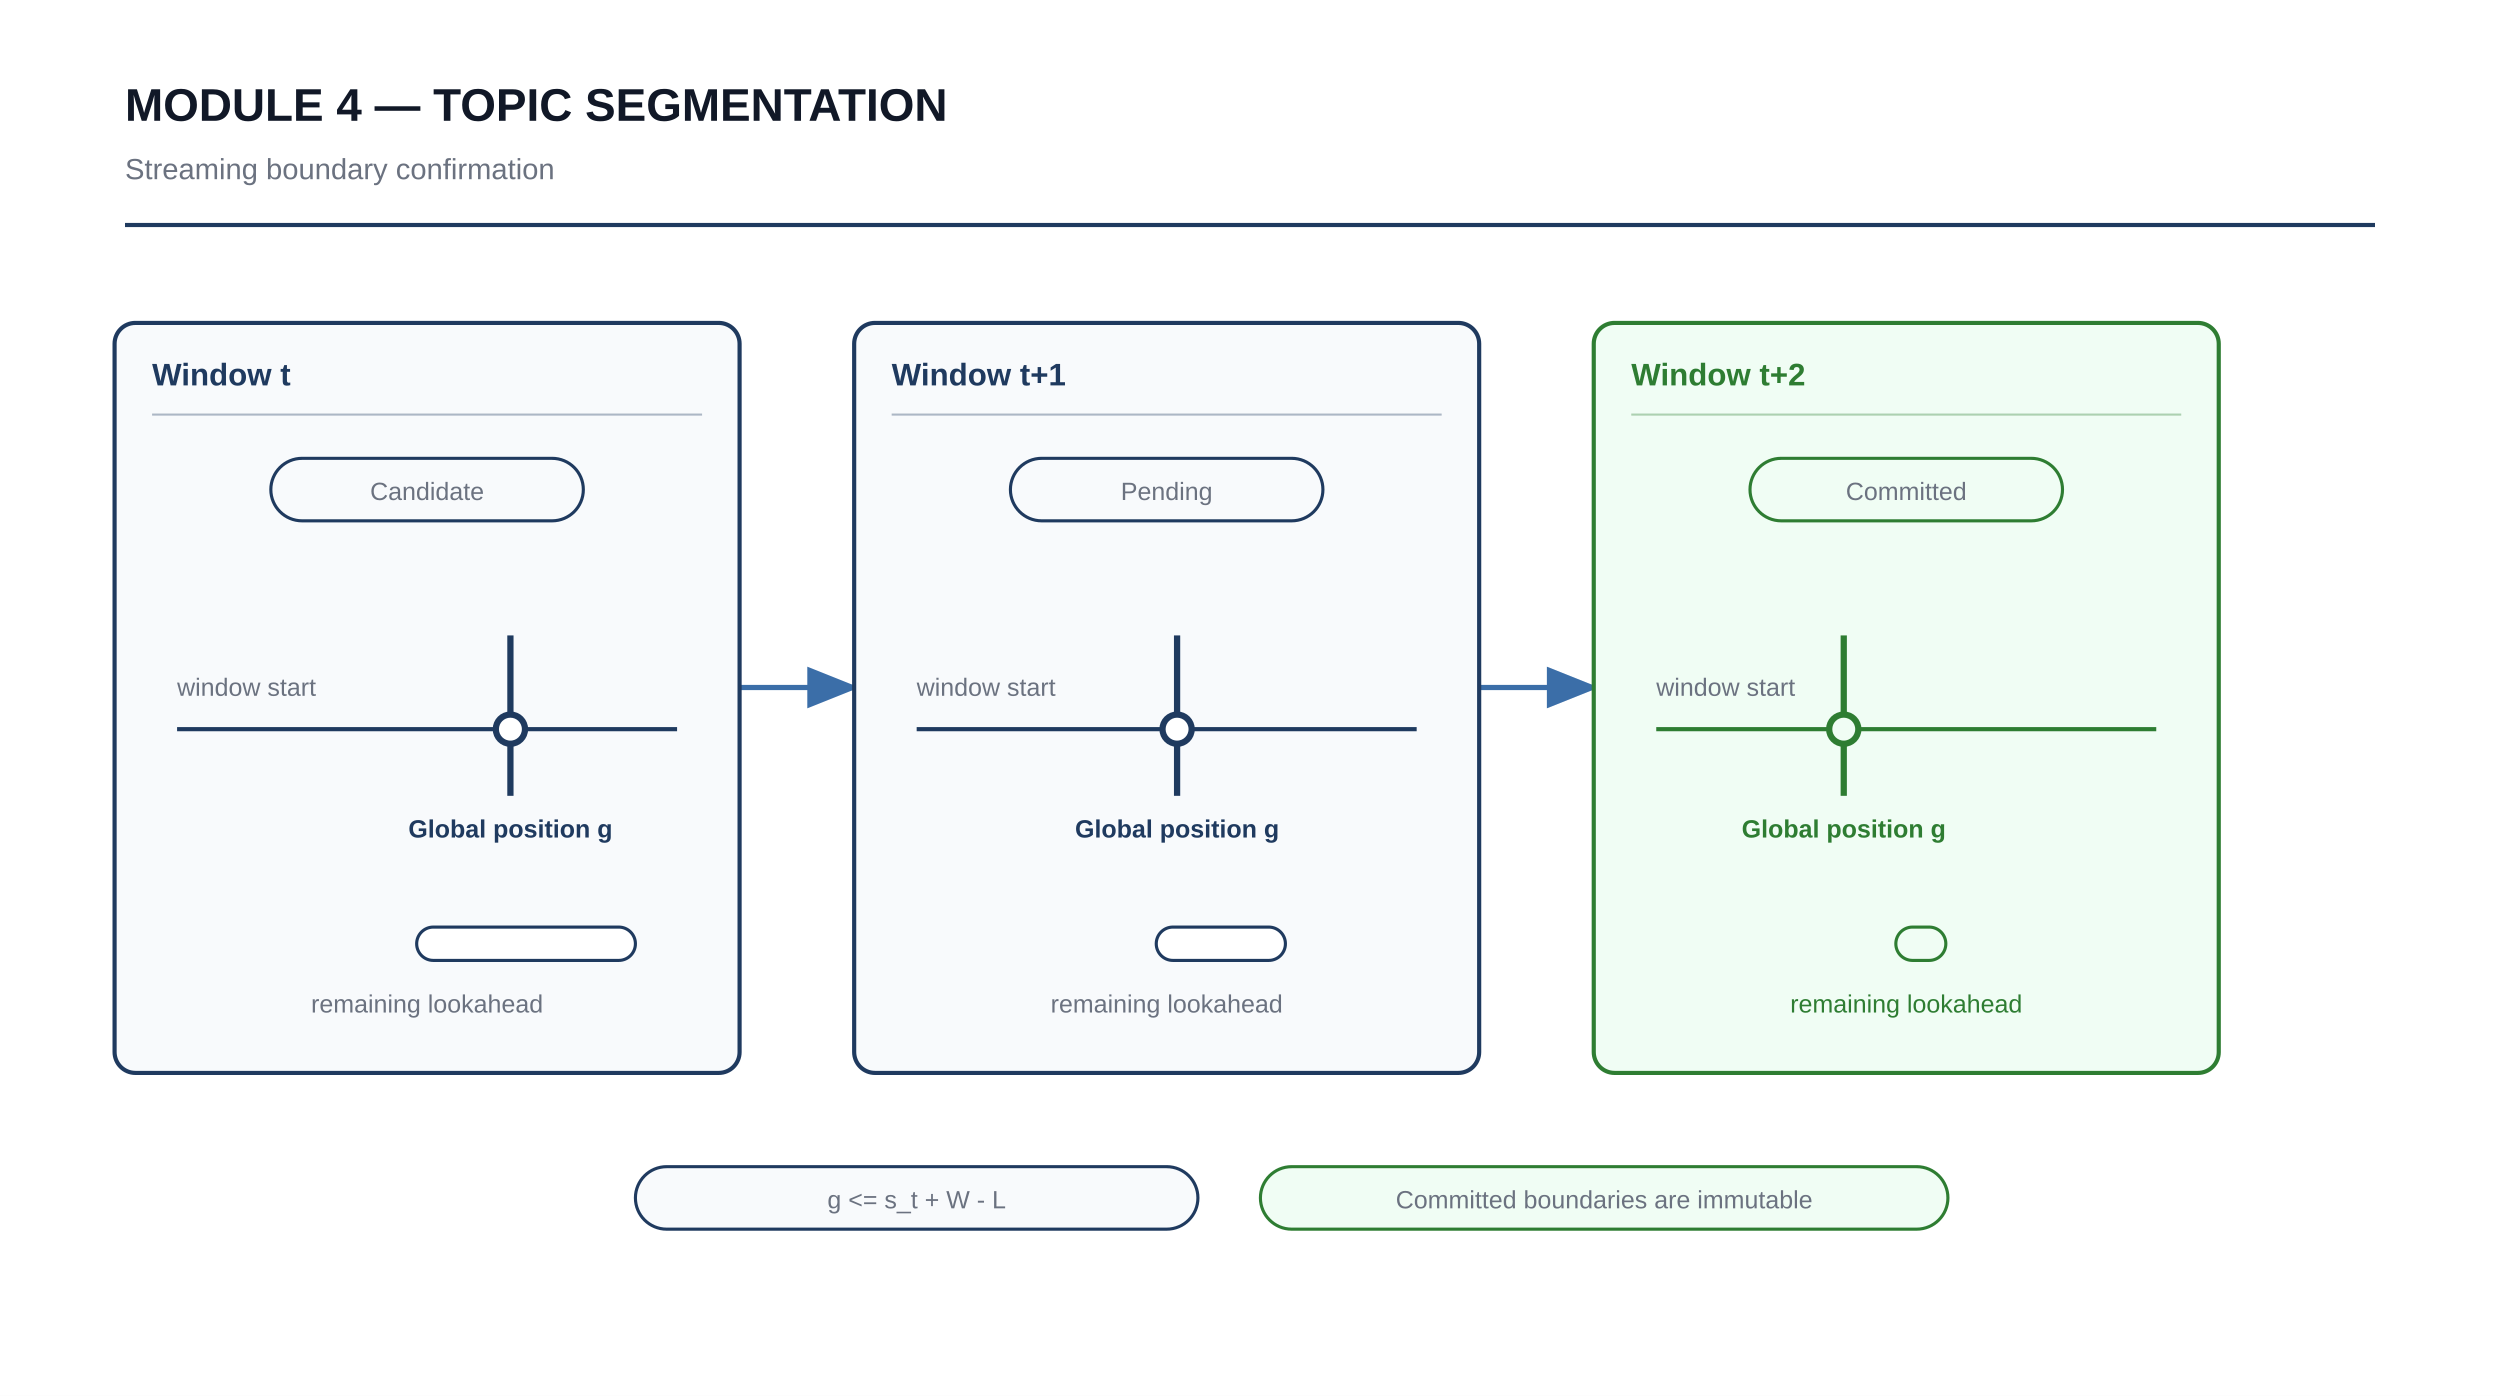
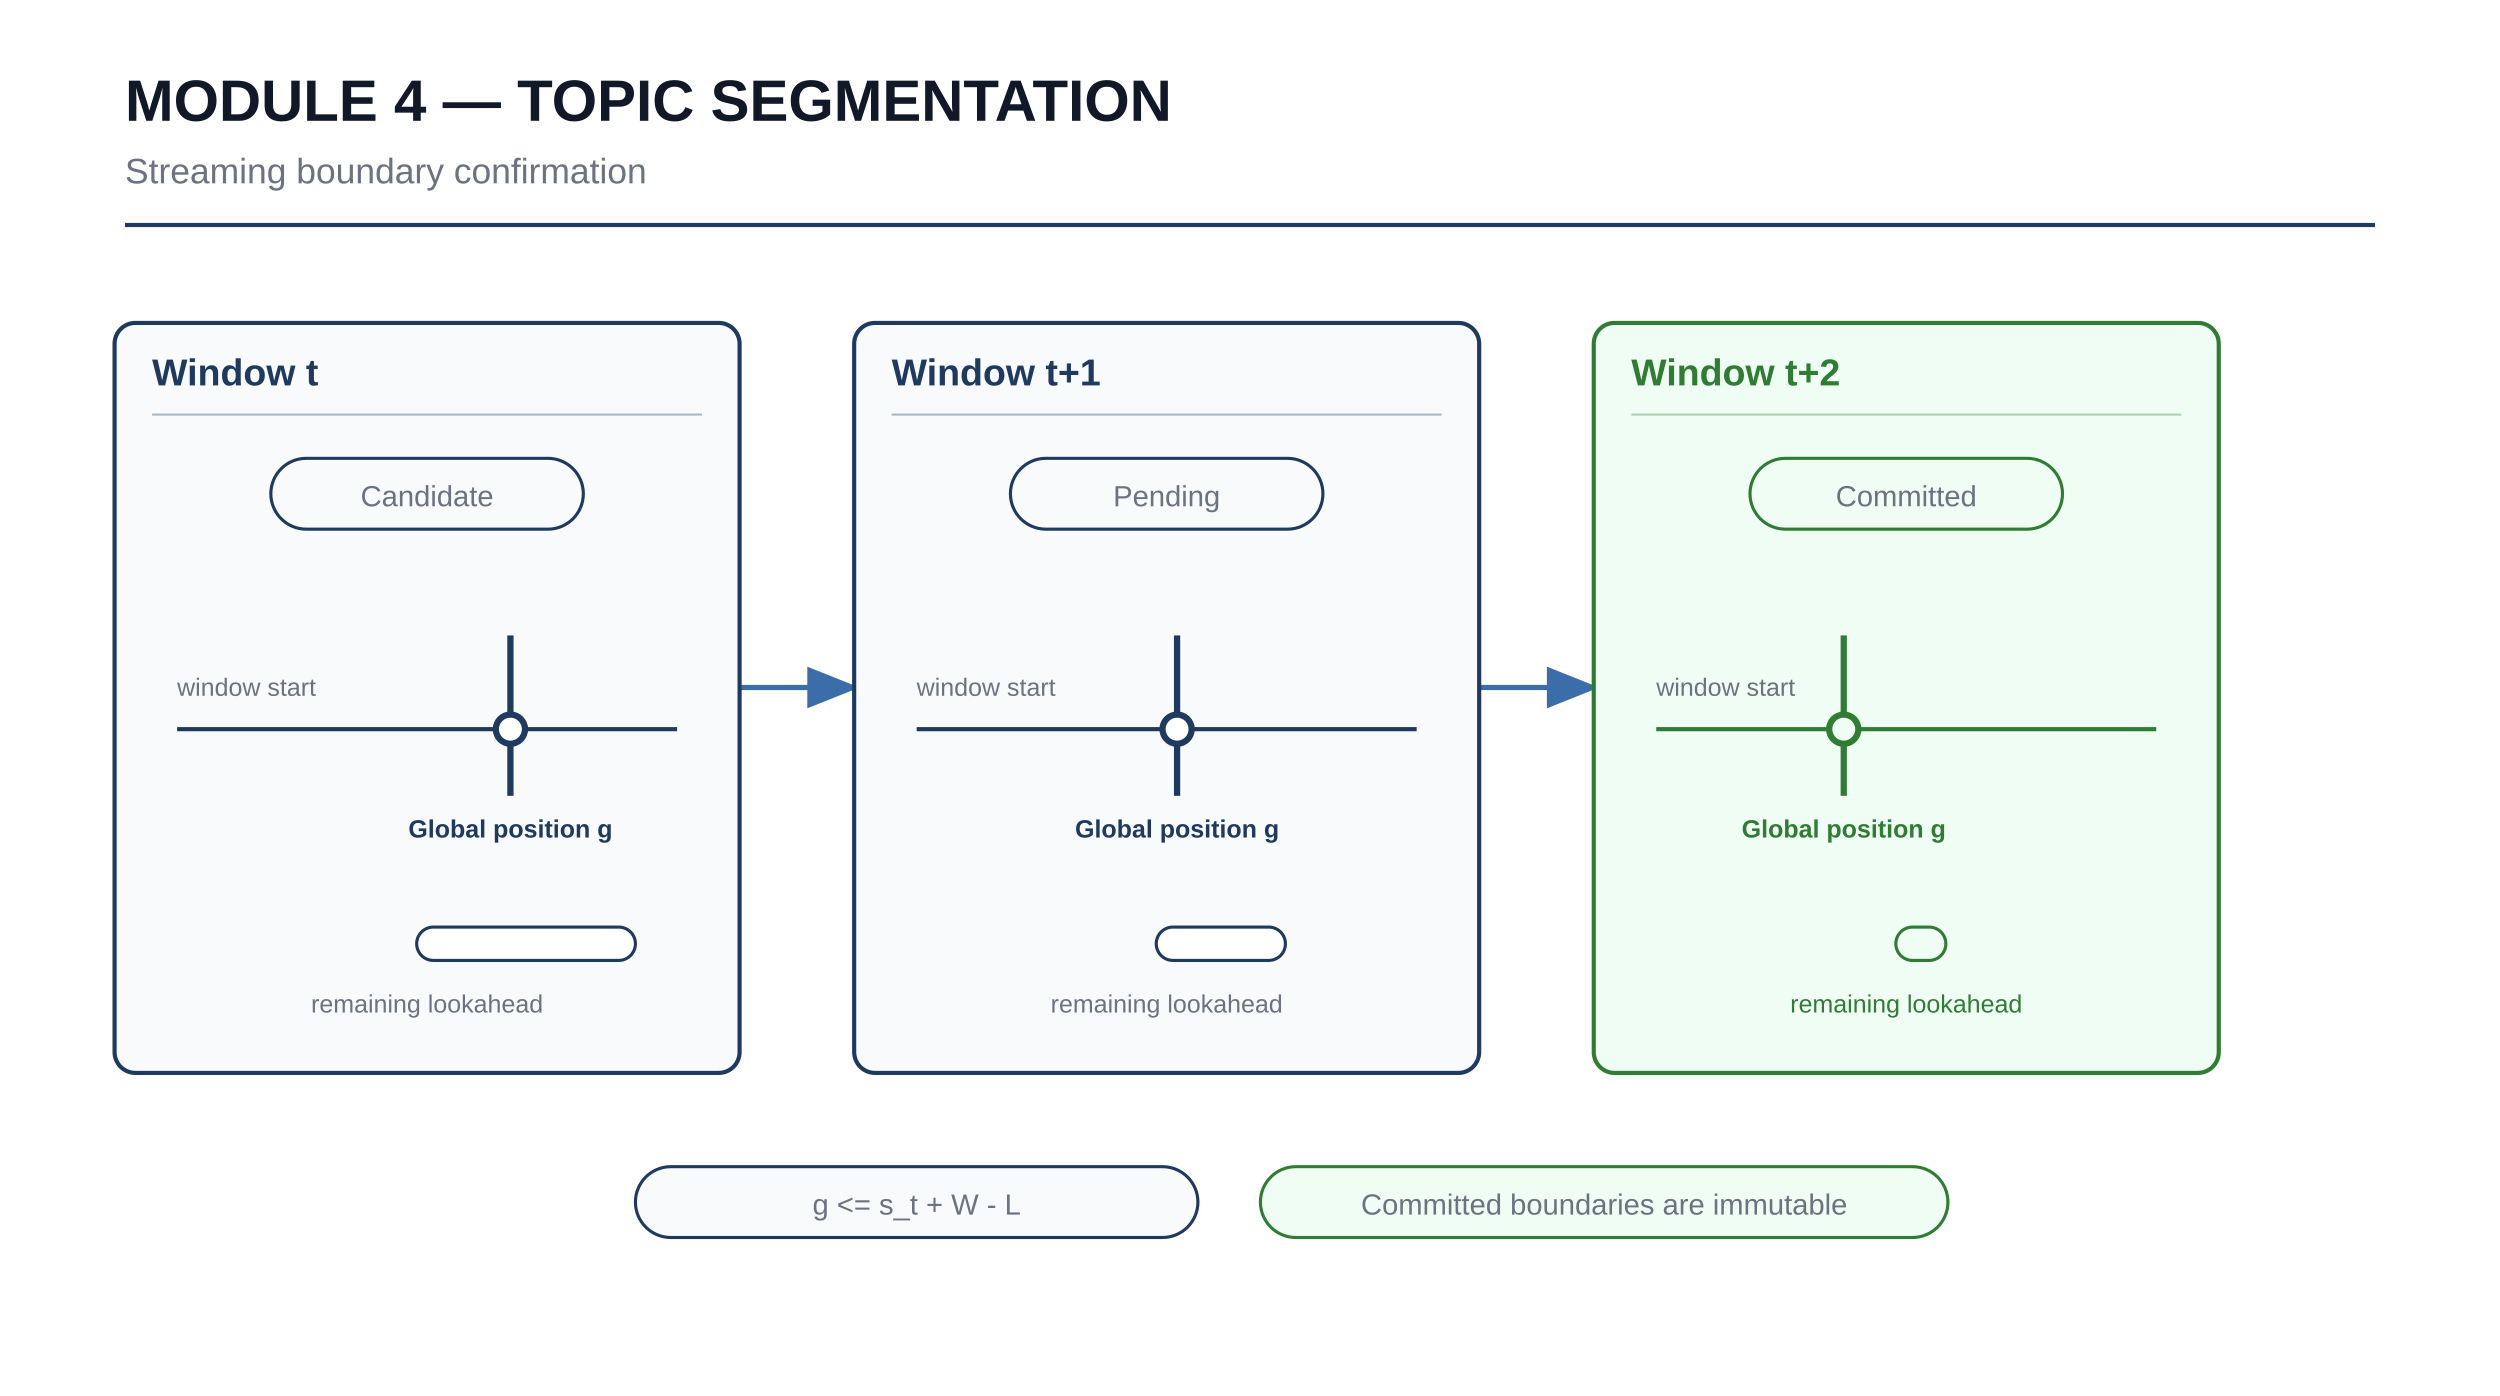
<svg xmlns="http://www.w3.org/2000/svg" viewBox="0 0 1200 670" width="1200" height="670">
  <style>
text { font-family: Arial, Helvetica, sans-serif; }
</style>
  <defs>
    <marker id="arrow-primary" markerWidth="10" markerHeight="8" refX="9" refY="4" orient="auto">
      <polygon points="0,0 10,4 0,8" fill="#3b6ea8" />
    </marker>
    <marker id="arrow-output" markerWidth="10" markerHeight="8" refX="9" refY="4" orient="auto">
      <polygon points="0,0 10,4 0,8" fill="#2e7d32" />
    </marker>
  </defs>
  <rect width="1200" height="670" fill="#ffffff" />
-   <text x="60" y="58" font-size="22" font-weight="700" fill="#111827">MODULE 4 — TOPIC SEGMENTATION</text>
-   <text x="60" y="86" font-size="14" fill="#6b7280">Streaming boundary confirmation</text>
+   <text x="60" y="58" font-size="28" font-weight="700" fill="#111827">MODULE 4 — TOPIC SEGMENTATION</text>
+   <text x="60" y="88" font-size="17" fill="#6b7280">Streaming boundary confirmation</text>
  <line x1="60" y1="108" x2="1140" y2="108" stroke="#1f3a5f" stroke-width="2" />
  <line x1="355" y1="330" x2="410" y2="330" stroke="#3b6ea8" stroke-width="2.5" marker-end="url(#arrow-primary)" />
  <line x1="710" y1="330" x2="765" y2="330" stroke="#3b6ea8" stroke-width="2.5" marker-end="url(#arrow-primary)" />
  <rect x="55" y="155" width="300" height="360" rx="10" fill="#f8fafc" stroke="#1f3a5f" stroke-width="2" />
-   <text x="73" y="185" text-anchor="start" font-size="15" font-weight="700" fill="#1f3a5f">Window t</text>
+   <text x="73" y="185" text-anchor="start" font-size="18" font-weight="700" fill="#1f3a5f">Window t</text>
  <line x1="73" y1="199" x2="337" y2="199" stroke="#1f3a5f" stroke-width="1" opacity="0.35" />
-   <rect x="130" y="220" width="150" height="30" rx="15" fill="#f8fafc" stroke="#1f3a5f" stroke-width="1.5" />
-   <text x="205" y="240" text-anchor="middle" font-size="12" fill="#6b7280">Candidate</text>
+   <rect x="130" y="220" width="150" height="34" rx="17" fill="#f8fafc" stroke="#1f3a5f" stroke-width="1.5" />
+   <text x="205" y="243" text-anchor="middle" font-size="14" fill="#6b7280">Candidate</text>
  <line x1="85" y1="350" x2="325" y2="350" stroke="#1f3a5f" stroke-width="2" />
  <line x1="245" y1="305" x2="245" y2="382" stroke="#1f3a5f" stroke-width="3" data-global-position="g" data-frame-x="55" />
  <circle cx="245" cy="350" r="7" fill="#ffffff" stroke="#1f3a5f" stroke-width="3" />
  <text x="245" y="402" text-anchor="middle" font-size="12" font-weight="700" fill="#1f3a5f">Global position g</text>
  <text x="85" y="334" text-anchor="start" font-size="12" font-weight="400" fill="#6b7280">window start</text>
  <rect x="200" y="445" width="105" height="16" rx="8" fill="#ffffff" stroke="#1f3a5f" stroke-width="1.5" data-lookahead="remaining" />
  <text x="205" y="486" text-anchor="middle" font-size="12" font-weight="400" fill="#6b7280">remaining lookahead</text>
  <rect x="410" y="155" width="300" height="360" rx="10" fill="#f8fafc" stroke="#1f3a5f" stroke-width="2" />
-   <text x="428" y="185" text-anchor="start" font-size="15" font-weight="700" fill="#1f3a5f">Window t+1</text>
+   <text x="428" y="185" text-anchor="start" font-size="18" font-weight="700" fill="#1f3a5f">Window t+1</text>
  <line x1="428" y1="199" x2="692" y2="199" stroke="#1f3a5f" stroke-width="1" opacity="0.35" />
-   <rect x="485" y="220" width="150" height="30" rx="15" fill="#f8fafc" stroke="#1f3a5f" stroke-width="1.5" />
-   <text x="560" y="240" text-anchor="middle" font-size="12" fill="#6b7280">Pending</text>
+   <rect x="485" y="220" width="150" height="34" rx="17" fill="#f8fafc" stroke="#1f3a5f" stroke-width="1.5" />
+   <text x="560" y="243" text-anchor="middle" font-size="14" fill="#6b7280">Pending</text>
  <line x1="440" y1="350" x2="680" y2="350" stroke="#1f3a5f" stroke-width="2" />
  <line x1="565" y1="305" x2="565" y2="382" stroke="#1f3a5f" stroke-width="3" data-global-position="g" data-frame-x="410" />
  <circle cx="565" cy="350" r="7" fill="#ffffff" stroke="#1f3a5f" stroke-width="3" />
  <text x="565" y="402" text-anchor="middle" font-size="12" font-weight="700" fill="#1f3a5f">Global position g</text>
  <text x="440" y="334" text-anchor="start" font-size="12" font-weight="400" fill="#6b7280">window start</text>
  <rect x="555" y="445" width="62" height="16" rx="8" fill="#ffffff" stroke="#1f3a5f" stroke-width="1.5" data-lookahead="remaining" />
  <text x="560" y="486" text-anchor="middle" font-size="12" font-weight="400" fill="#6b7280">remaining lookahead</text>
  <rect x="765" y="155" width="300" height="360" rx="10" fill="#f0fdf4" stroke="#2e7d32" stroke-width="2" />
-   <text x="783" y="185" text-anchor="start" font-size="15" font-weight="700" fill="#2e7d32">Window t+2</text>
+   <text x="783" y="185" text-anchor="start" font-size="18" font-weight="700" fill="#2e7d32">Window t+2</text>
  <line x1="783" y1="199" x2="1047" y2="199" stroke="#2e7d32" stroke-width="1" opacity="0.35" />
-   <rect x="840" y="220" width="150" height="30" rx="15" fill="#f0fdf4" stroke="#2e7d32" stroke-width="1.5" />
-   <text x="915" y="240" text-anchor="middle" font-size="12" fill="#6b7280">Committed</text>
+   <rect x="840" y="220" width="150" height="34" rx="17" fill="#f0fdf4" stroke="#2e7d32" stroke-width="1.5" />
+   <text x="915" y="243" text-anchor="middle" font-size="14" fill="#6b7280">Committed</text>
  <line x1="795" y1="350" x2="1035" y2="350" stroke="#2e7d32" stroke-width="2" />
  <line x1="885" y1="305" x2="885" y2="382" stroke="#2e7d32" stroke-width="3" data-global-position="g" data-frame-x="765" />
  <circle cx="885" cy="350" r="7" fill="#f0fdf4" stroke="#2e7d32" stroke-width="3" />
  <text x="885" y="402" text-anchor="middle" font-size="12" font-weight="700" fill="#2e7d32">Global position g</text>
  <text x="795" y="334" text-anchor="start" font-size="12" font-weight="400" fill="#6b7280">window start</text>
  <rect x="910" y="445" width="24" height="16" rx="8" fill="#f0fdf4" stroke="#2e7d32" stroke-width="1.5" data-lookahead="remaining" />
  <text x="915" y="486" text-anchor="middle" font-size="12" font-weight="400" fill="#2e7d32">remaining lookahead</text>
-   <rect x="305" y="560" width="270" height="30" rx="15" fill="#f8fafc" stroke="#1f3a5f" stroke-width="1.5" />
-   <text x="440" y="580" text-anchor="middle" font-size="12" fill="#6b7280">g &lt;= s_t + W - L</text>
-   <rect x="605" y="560" width="330" height="30" rx="15" fill="#f0fdf4" stroke="#2e7d32" stroke-width="1.5" />
-   <text x="770" y="580" text-anchor="middle" font-size="12" fill="#6b7280">Committed boundaries are immutable</text>
+   <rect x="305" y="560" width="270" height="34" rx="17" fill="#f8fafc" stroke="#1f3a5f" stroke-width="1.5" />
+   <text x="440" y="583" text-anchor="middle" font-size="14" fill="#6b7280">g &lt;= s_t + W - L</text>
+   <rect x="605" y="560" width="330" height="34" rx="17" fill="#f0fdf4" stroke="#2e7d32" stroke-width="1.5" />
+   <text x="770" y="583" text-anchor="middle" font-size="14" fill="#6b7280">Committed boundaries are immutable</text>
</svg>
